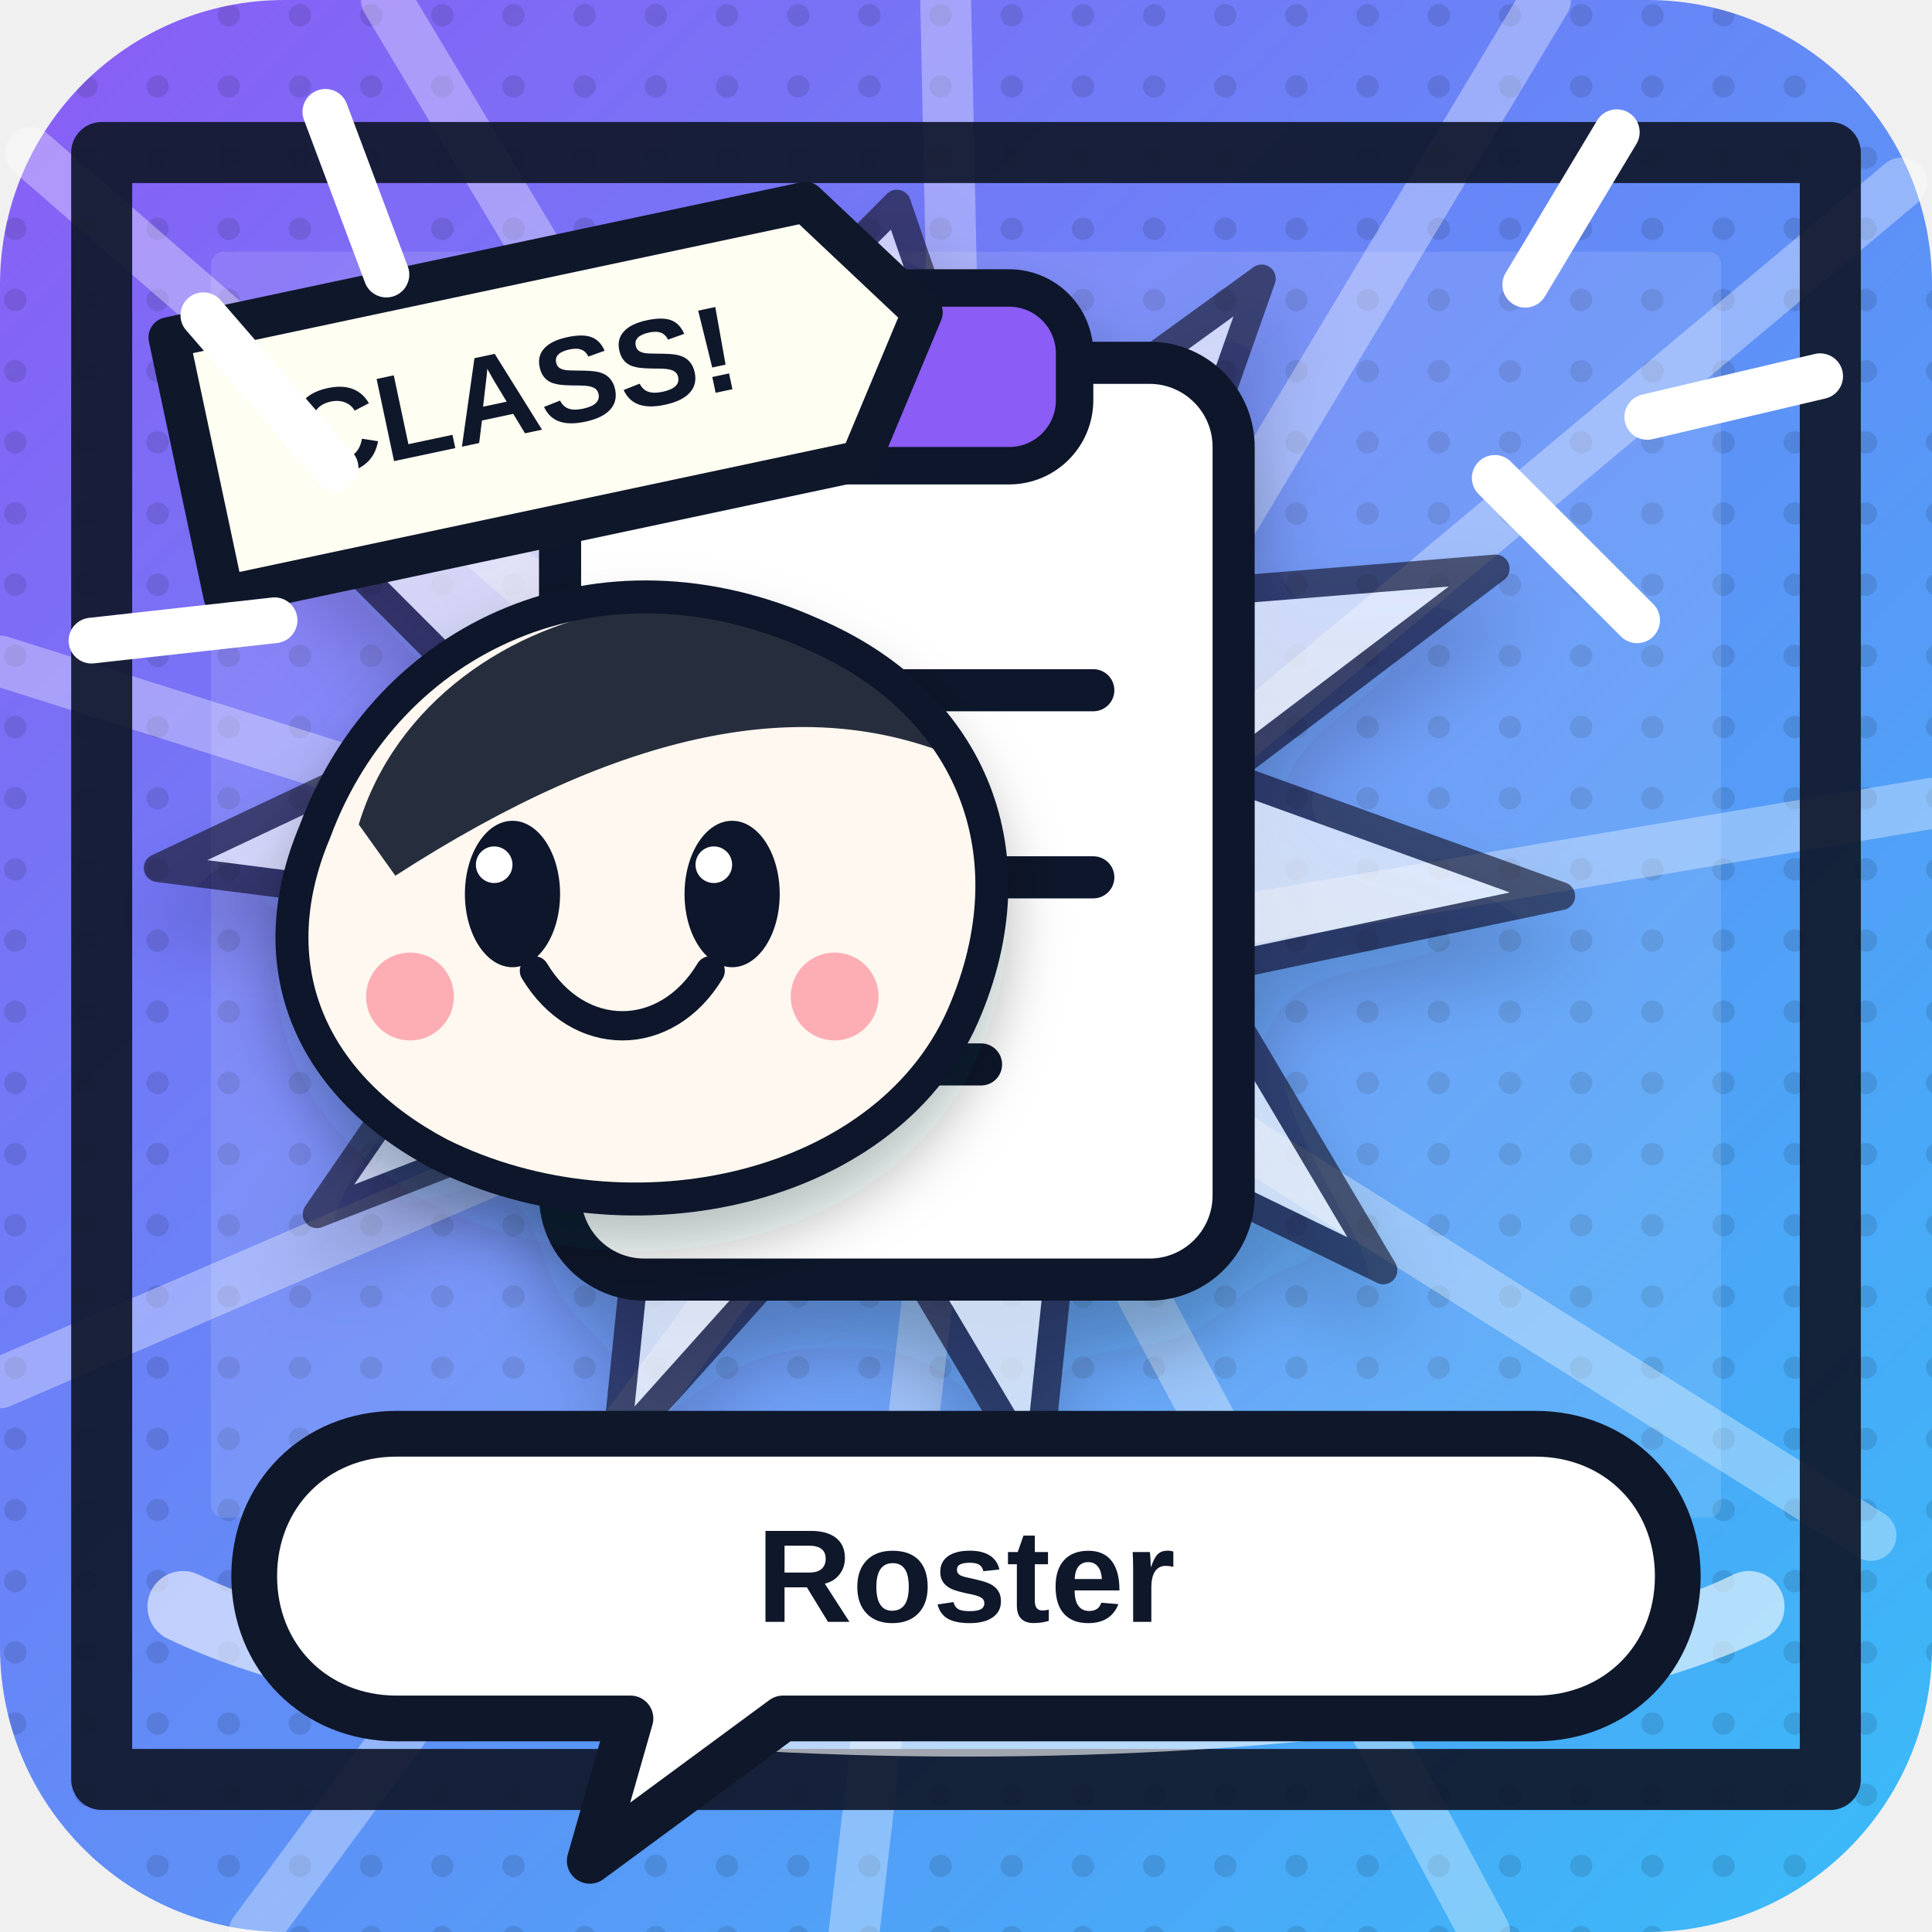
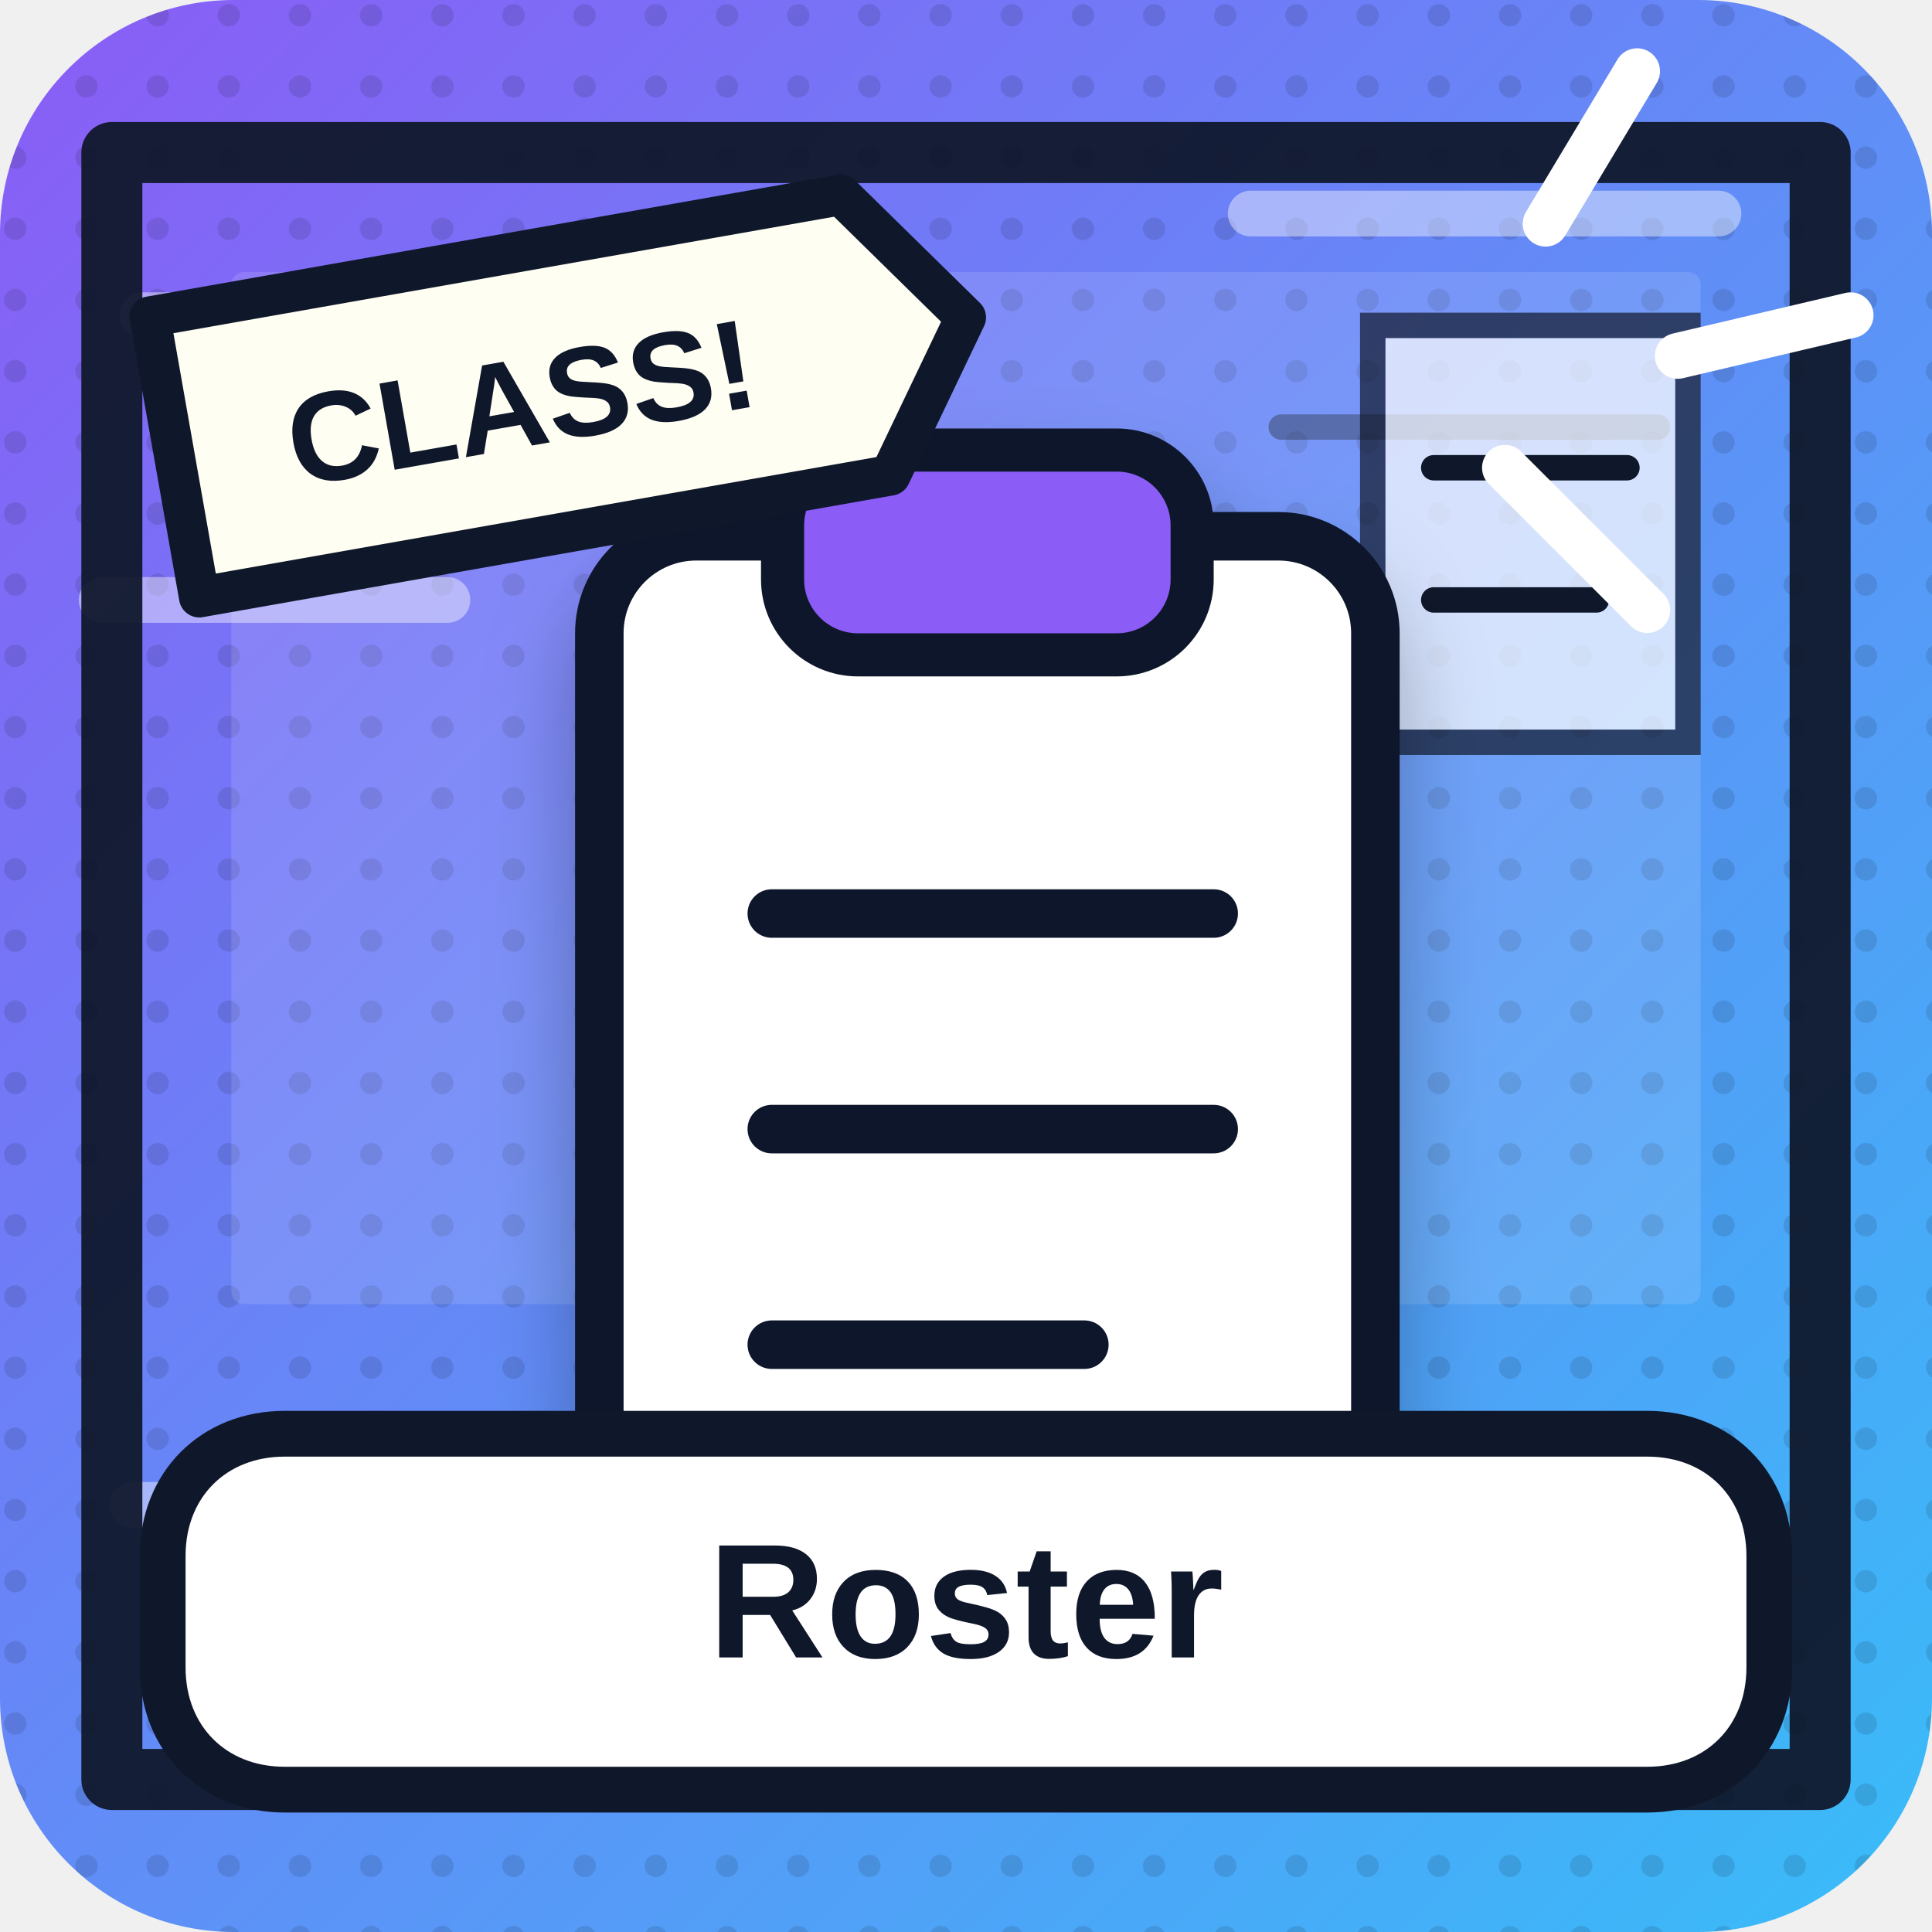
<svg xmlns="http://www.w3.org/2000/svg" viewBox="0 0 380 380" role="img" aria-label="Roster manga classroom tool icon">
  <defs>
    <linearGradient id="bg" x1="0" y1="0" x2="1" y2="1">
      <stop offset="0" stop-color="#8b5cf6" />
      <stop offset="1" stop-color="#38bdf8" />
    </linearGradient>
    <pattern id="dots" width="14" height="14" patternUnits="userSpaceOnUse">
      <circle cx="3" cy="3" r="2.2" fill="#0f172a" opacity=".13" />
    </pattern>
    <filter id="shadow" x="-20%" y="-20%" width="140%" height="140%">
      <feDropShadow dx="0" dy="10" stdDeviation="8" flood-color="#0f172a" flood-opacity=".28" />
    </filter>
  </defs>
-   <rect width="380" height="380" rx="56" fill="url(#bg)" />
-   <rect width="380" height="380" rx="56" fill="url(#dots)" />
-   <path d="M190 190L6 30M190 190L76 0M190 190L186 0M190 190L304 0M190 190L374 36M190 190L380 158M190 190L368 302M190 190L292 380M190 190L168 380M190 190L50 380M190 190L0 272M190 190L0 130" stroke="#fff" stroke-width="10" stroke-linecap="round" opacity=".34" />
-   <path d="M20 30h340v320H20z" fill="none" stroke="#0f172a" stroke-width="12" stroke-linejoin="round" opacity=".92" />
-   <path d="M44 52h292v244H44z" fill="#ffffff" opacity=".12" stroke="#ffffff" stroke-width="5" stroke-linejoin="round" />
-   <g transform="translate(20 18) scale(.92)" filter="url(#shadow)">
-     <path d="M170 24l20 58 58-42-24 68 74-6-58 44 72 26-76 16 38 64-66-32-8 76-38-64-52 58 8-78-72 28 44-64-78-10 72-34-54-54 72 14z" fill="#ffffff" opacity=".64" stroke="#0f172a" stroke-width="6" stroke-linejoin="round" />
+   <rect width="380" height="380" rx="46" fill="url(#bg)" />
+   <rect width="380" height="380" rx="46" fill="url(#dots)" />
+   <path d="M28 62h92M20 118h68M26 296h110M246 42h92M288 300h58M38 340h74" stroke="#fff" stroke-width="9" stroke-linecap="round" opacity=".42" />
+   <path d="M42 92h48M252 84h74M258 328h42" stroke="#0f172a" stroke-width="5" stroke-linecap="round" opacity=".42" />
+   <path d="M22 30h336v320H22z" fill="none" stroke="#0f172a" stroke-width="12" stroke-linejoin="round" opacity=".94" />
+   <path d="M48 56h284v198H48z" fill="#ffffff" opacity=".12" stroke="#ffffff" stroke-width="5" stroke-linejoin="round" />
+   <path d="M270 64h62v82h-62z" fill="#fff" opacity=".7" stroke="#0f172a" stroke-width="5" />
+   <path d="M282 92h38M282 118h32" stroke="#0f172a" stroke-width="5" stroke-linecap="round" />
+   <g transform="translate(14 44) scale(1.06)" filter="url(#shadow)">
    <rect x="98" y="58" width="144" height="196" rx="18" fill="#ffffff" stroke="#0f172a" stroke-width="9" />
    <rect x="132" y="42" width="76" height="38" rx="14" fill="#8b5cf6" stroke="#0f172a" stroke-width="8" />
    <path d="M130 128h82M130 168h82M130 208h58" stroke="#0f172a" stroke-width="9" stroke-linecap="round" />
  </g>
-   <g transform="translate(0 34) scale(.72)" filter="url(#shadow)">
-     <g>
-       <path d="M86 180c20-54 78-80 136-54 42 18 60 58 42 102-20 50-92 66-144 40-34-18-50-50-34-88z" fill="#fff8f0" stroke="#0f172a" stroke-width="9" />
-       <path d="M98 178c20-66 124-86 164-18-42-18-92-8-154 32z" fill="#0f172a" opacity=".9" />
-       <ellipse cx="140" cy="197" rx="13" ry="20" fill="#0f172a" />
-       <ellipse cx="200" cy="197" rx="13" ry="20" fill="#0f172a" />
-       <circle cx="135" cy="189" r="5" fill="#fff" />
-       <circle cx="195" cy="189" r="5" fill="#fff" />
-       <path d="M146 218c12 20 36 20 48 0" fill="none" stroke="#0f172a" stroke-width="8" stroke-linecap="round" />
-       <circle cx="112" cy="225" r="12" fill="#fb7185" opacity=".55" />
-       <circle cx="228" cy="225" r="12" fill="#fb7185" opacity=".55" />
-     </g>
+   <path d="M56 282h268c14 0 24 10 24 24v22c0 14-10 24-24 24H56c-14 0-24-10-24-24v-22c0-14 10-24 24-24z" fill="#ffffff" stroke="#0f172a" stroke-width="9" />
+   <text x="190" y="326" text-anchor="middle" font-size="32" font-weight="900" fill="#0f172a" font-family="Arial Black, Arial">Roster</text>
+   <g transform="rotate(-10 102 82)">
+     <path d="M34 50h138l20 28-20 28H34z" fill="#fffef2" stroke="#0f172a" stroke-width="8" stroke-linejoin="round" />
+     <text x="103" y="88" text-anchor="middle" font-size="25" font-weight="900" fill="#0f172a" font-family="Arial Black, Arial">CLASS!</text>
  </g>
-   <path d="M36 316c62 30 246 30 308 0" fill="none" stroke="#fff" stroke-width="14" stroke-linecap="round" opacity=".6" />
-   <path d="M78 282h224c16 0 28 12 28 28s-12 28-28 28H154l-38 28 8-28H78c-16 0-28-12-28-28s12-28 28-28z" fill="#ffffff" stroke="#0f172a" stroke-width="9" stroke-linejoin="round" />
-   <text x="190" y="319" text-anchor="middle" font-size="26" font-weight="900" fill="#0f172a" font-family="Arial Black, Arial">Roster</text>
-   <g transform="rotate(-12 104 82)">
-     <path d="M38 52h128l18 26-18 26H38z" fill="#fffef2" stroke="#0f172a" stroke-width="8" stroke-linejoin="round" />
-     <text x="102" y="85" text-anchor="middle" font-size="24" font-weight="900" fill="#0f172a" font-family="Arial Black, Arial">CLASS!</text>
-   </g>
-   <path d="M300 56l18-30M324 82l34-8M294 94l28 28M66 92L40 62M54 122l-36 4M76 54L64 22" stroke="#fff" stroke-width="9" stroke-linecap="round" />
+   <path d="M304 44l18-30M330 70l34-8M296 92l28 28" stroke="#fff" stroke-width="9" stroke-linecap="round" />
</svg>
